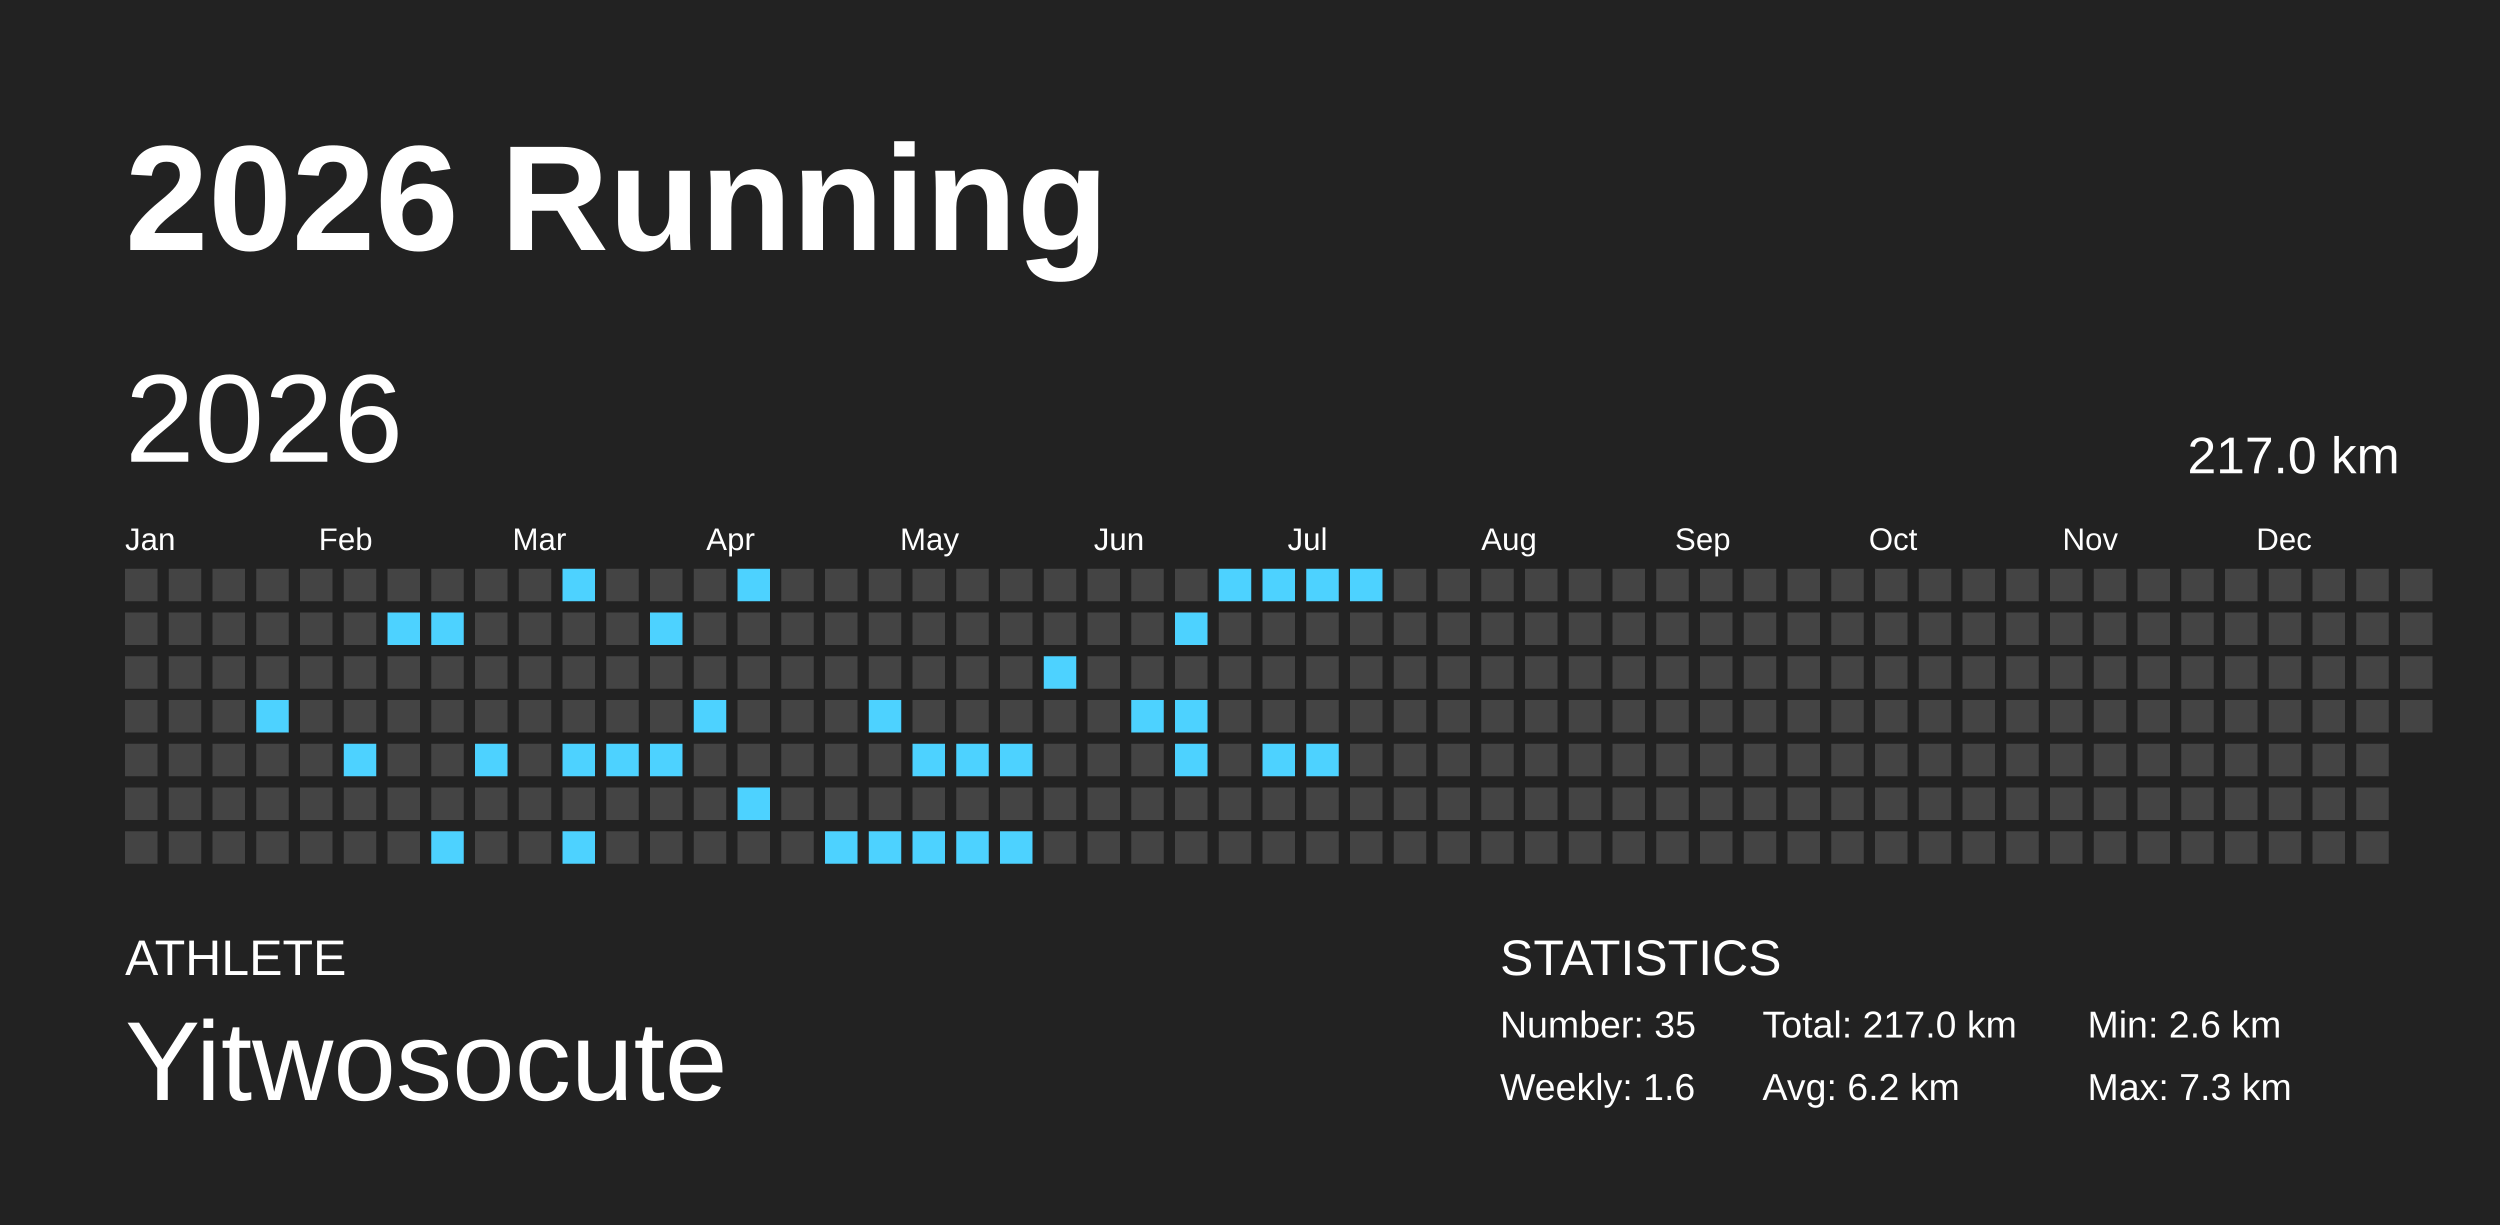
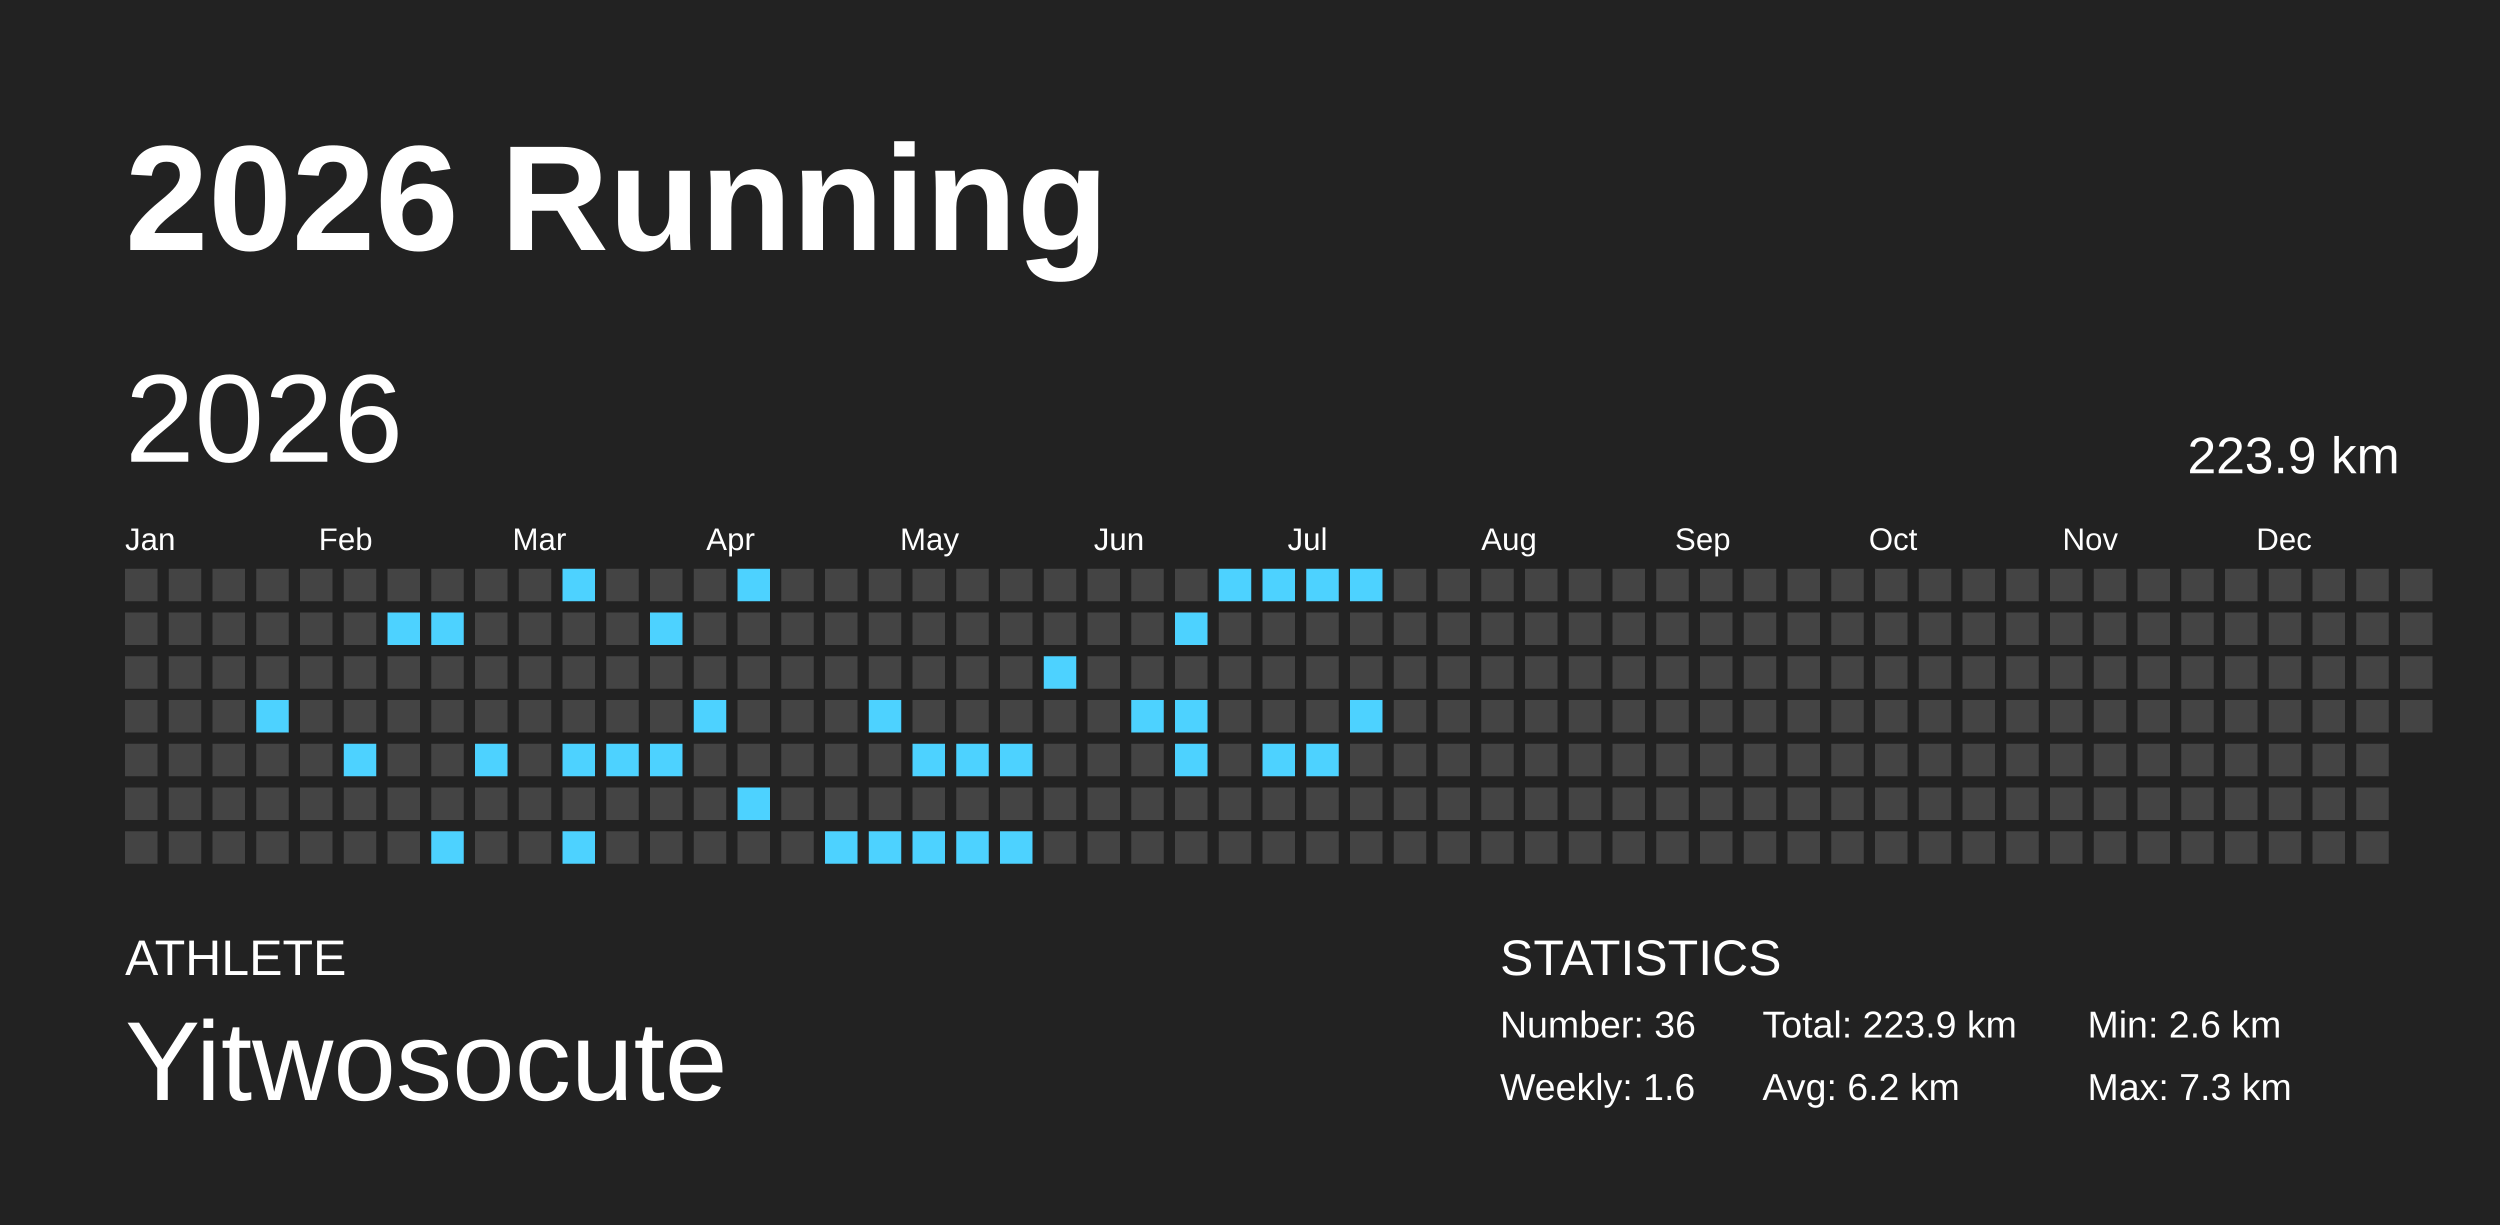
<svg xmlns="http://www.w3.org/2000/svg" baseProfile="full" height="98mm" version="1.1" viewBox="0,0,200,98" width="200mm">
  <defs />
  <rect fill="#222222" height="98" width="200" x="0" y="0" />
  <text fill="#FFFFFF" style="font-size:12px; font-family:Arial; font-weight:bold;" x="10" y="20">2026 Running</text>
  <text fill="#FFFFFF" style="font-size:4px; font-family:Arial" x="10" y="78">ATHLETE</text>
  <text fill="#FFFFFF" style="font-size:9px; font-family:Arial" x="10" y="88">Yitwosocute</text>
  <text fill="#FFFFFF" style="font-size:4px; font-family:Arial" x="120" y="78">STATISTICS</text>
-   <text fill="#FFFFFF" style="font-size:3px; font-family:Arial" x="120" y="83">Number: 35</text>
+   <text fill="#FFFFFF" style="font-size:3px; font-family:Arial" x="120" y="83">Number: 36</text>
  <text fill="#FFFFFF" style="font-size:3px; font-family:Arial" x="120" y="88">Weekly: 1.6</text>
-   <text fill="#FFFFFF" style="font-size:3px; font-family:Arial" x="141" y="83">Total: 217.0 km</text>
+   <text fill="#FFFFFF" style="font-size:3px; font-family:Arial" x="141" y="83">Total: 223.9 km</text>
  <text fill="#FFFFFF" style="font-size:3px; font-family:Arial" x="141" y="88">Avg: 6.2 km</text>
  <text fill="#FFFFFF" style="font-size:3px; font-family:Arial" x="167" y="83">Min: 2.6 km</text>
  <text fill="#FFFFFF" style="font-size:3px; font-family:Arial" x="167" y="88">Max: 7.3 km</text>
  <text dominant-baseline="hanging" fill="#FFFFFF" style="font-size:10.0px; font-family:Arial;" x="10" y="30">2026</text>
-   <text dominant-baseline="hanging" fill="#FFFFFF" style="font-size:4.125px; font-family:Arial;" x="175" y="35">217.0 km</text>
+   <text dominant-baseline="hanging" fill="#FFFFFF" style="font-size:4.125px; font-family:Arial;" x="175" y="35">223.9 km</text>
  <text fill="#FFFFFF" style="font-size:2.5px; font-family:Arial" x="10.0" y="44">Jan</text>
  <text fill="#FFFFFF" style="font-size:2.5px; font-family:Arial" x="25.5" y="44">Feb</text>
  <text fill="#FFFFFF" style="font-size:2.5px; font-family:Arial" x="41.0" y="44">Mar</text>
  <text fill="#FFFFFF" style="font-size:2.5px; font-family:Arial" x="56.5" y="44">Apr</text>
  <text fill="#FFFFFF" style="font-size:2.5px; font-family:Arial" x="72.0" y="44">May</text>
  <text fill="#FFFFFF" style="font-size:2.5px; font-family:Arial" x="87.5" y="44">Jun</text>
  <text fill="#FFFFFF" style="font-size:2.5px; font-family:Arial" x="103.0" y="44">Jul</text>
  <text fill="#FFFFFF" style="font-size:2.5px; font-family:Arial" x="118.5" y="44">Aug</text>
  <text fill="#FFFFFF" style="font-size:2.5px; font-family:Arial" x="134.0" y="44">Sep</text>
  <text fill="#FFFFFF" style="font-size:2.5px; font-family:Arial" x="149.5" y="44">Oct</text>
  <text fill="#FFFFFF" style="font-size:2.5px; font-family:Arial" x="165.0" y="44">Nov</text>
  <text fill="#FFFFFF" style="font-size:2.5px; font-family:Arial" x="180.5" y="44">Dec</text>
  <rect fill="#444444" height="2.6" width="2.6" x="10.0" y="45.5" />
  <rect fill="#444444" height="2.6" width="2.6" x="10.0" y="49.0" />
  <rect fill="#444444" height="2.6" width="2.6" x="10.0" y="52.5" />
  <rect fill="#444444" height="2.6" width="2.6" x="10.0" y="56.0" />
  <rect fill="#444444" height="2.6" width="2.6" x="10.0" y="59.5" />
  <rect fill="#444444" height="2.6" width="2.6" x="10.0" y="63.0" />
  <rect fill="#444444" height="2.6" width="2.6" x="10.0" y="66.5" />
  <rect fill="#444444" height="2.6" width="2.6" x="13.5" y="45.5" />
  <rect fill="#444444" height="2.6" width="2.6" x="13.5" y="49.0" />
  <rect fill="#444444" height="2.6" width="2.6" x="13.5" y="52.5" />
  <rect fill="#444444" height="2.6" width="2.6" x="13.5" y="56.0" />
  <rect fill="#444444" height="2.6" width="2.6" x="13.5" y="59.5" />
  <rect fill="#444444" height="2.6" width="2.6" x="13.5" y="63.0" />
  <rect fill="#444444" height="2.6" width="2.6" x="13.5" y="66.5" />
  <rect fill="#444444" height="2.6" width="2.6" x="17.0" y="45.5" />
  <rect fill="#444444" height="2.6" width="2.6" x="17.0" y="49.0" />
  <rect fill="#444444" height="2.6" width="2.6" x="17.0" y="52.5" />
  <rect fill="#444444" height="2.6" width="2.6" x="17.0" y="56.0" />
  <rect fill="#444444" height="2.6" width="2.6" x="17.0" y="59.5" />
  <rect fill="#444444" height="2.6" width="2.6" x="17.0" y="63.0" />
  <rect fill="#444444" height="2.6" width="2.6" x="17.0" y="66.5" />
  <rect fill="#444444" height="2.6" width="2.6" x="20.5" y="45.5" />
  <rect fill="#444444" height="2.6" width="2.6" x="20.5" y="49.0" />
  <rect fill="#444444" height="2.6" width="2.6" x="20.5" y="52.5" />
  <rect fill="#4dd2ff" height="2.6" width="2.6" x="20.5" y="56.0" />
  <rect fill="#444444" height="2.6" width="2.6" x="20.5" y="59.5" />
  <rect fill="#444444" height="2.6" width="2.6" x="20.5" y="63.0" />
  <rect fill="#444444" height="2.6" width="2.6" x="20.5" y="66.5" />
  <rect fill="#444444" height="2.6" width="2.6" x="24.0" y="45.5" />
  <rect fill="#444444" height="2.6" width="2.6" x="24.0" y="49.0" />
  <rect fill="#444444" height="2.6" width="2.6" x="24.0" y="52.5" />
  <rect fill="#444444" height="2.6" width="2.6" x="24.0" y="56.0" />
  <rect fill="#444444" height="2.6" width="2.6" x="24.0" y="59.5" />
  <rect fill="#444444" height="2.6" width="2.6" x="24.0" y="63.0" />
  <rect fill="#444444" height="2.6" width="2.6" x="24.0" y="66.5" />
  <rect fill="#444444" height="2.6" width="2.6" x="27.5" y="45.5" />
  <rect fill="#444444" height="2.6" width="2.6" x="27.5" y="49.0" />
  <rect fill="#444444" height="2.6" width="2.6" x="27.5" y="52.5" />
  <rect fill="#444444" height="2.6" width="2.6" x="27.5" y="56.0" />
  <rect fill="#4dd2ff" height="2.6" width="2.6" x="27.5" y="59.5" />
  <rect fill="#444444" height="2.6" width="2.6" x="27.5" y="63.0" />
  <rect fill="#444444" height="2.6" width="2.6" x="27.5" y="66.5" />
  <rect fill="#444444" height="2.6" width="2.6" x="31.0" y="45.5" />
  <rect fill="#4dd2ff" height="2.6" width="2.6" x="31.0" y="49.0" />
  <rect fill="#444444" height="2.6" width="2.6" x="31.0" y="52.5" />
  <rect fill="#444444" height="2.6" width="2.6" x="31.0" y="56.0" />
  <rect fill="#444444" height="2.6" width="2.6" x="31.0" y="59.5" />
  <rect fill="#444444" height="2.6" width="2.6" x="31.0" y="63.0" />
  <rect fill="#444444" height="2.6" width="2.6" x="31.0" y="66.5" />
  <rect fill="#444444" height="2.6" width="2.6" x="34.5" y="45.5" />
  <rect fill="#4dd2ff" height="2.6" width="2.6" x="34.5" y="49.0" />
  <rect fill="#444444" height="2.6" width="2.6" x="34.5" y="52.5" />
  <rect fill="#444444" height="2.6" width="2.6" x="34.5" y="56.0" />
  <rect fill="#444444" height="2.6" width="2.6" x="34.5" y="59.5" />
  <rect fill="#444444" height="2.6" width="2.6" x="34.5" y="63.0" />
  <rect fill="#4dd2ff" height="2.6" width="2.6" x="34.5" y="66.5" />
  <rect fill="#444444" height="2.6" width="2.6" x="38.0" y="45.5" />
  <rect fill="#444444" height="2.6" width="2.6" x="38.0" y="49.0" />
  <rect fill="#444444" height="2.6" width="2.6" x="38.0" y="52.5" />
  <rect fill="#444444" height="2.6" width="2.6" x="38.0" y="56.0" />
  <rect fill="#4dd2ff" height="2.6" width="2.6" x="38.0" y="59.5" />
  <rect fill="#444444" height="2.6" width="2.6" x="38.0" y="63.0" />
  <rect fill="#444444" height="2.6" width="2.6" x="38.0" y="66.5" />
  <rect fill="#444444" height="2.6" width="2.6" x="41.5" y="45.5" />
  <rect fill="#444444" height="2.6" width="2.6" x="41.5" y="49.0" />
  <rect fill="#444444" height="2.6" width="2.6" x="41.5" y="52.5" />
  <rect fill="#444444" height="2.6" width="2.6" x="41.5" y="56.0" />
  <rect fill="#444444" height="2.6" width="2.6" x="41.5" y="59.5" />
  <rect fill="#444444" height="2.6" width="2.6" x="41.5" y="63.0" />
  <rect fill="#444444" height="2.6" width="2.6" x="41.5" y="66.5" />
  <rect fill="#4dd2ff" height="2.6" width="2.6" x="45.0" y="45.5" />
  <rect fill="#444444" height="2.6" width="2.6" x="45.0" y="49.0" />
  <rect fill="#444444" height="2.6" width="2.6" x="45.0" y="52.5" />
  <rect fill="#444444" height="2.6" width="2.6" x="45.0" y="56.0" />
  <rect fill="#4dd2ff" height="2.6" width="2.6" x="45.0" y="59.5" />
  <rect fill="#444444" height="2.6" width="2.6" x="45.0" y="63.0" />
  <rect fill="#4dd2ff" height="2.6" width="2.6" x="45.0" y="66.5" />
  <rect fill="#444444" height="2.6" width="2.6" x="48.5" y="45.5" />
  <rect fill="#444444" height="2.6" width="2.6" x="48.5" y="49.0" />
  <rect fill="#444444" height="2.6" width="2.6" x="48.5" y="52.5" />
  <rect fill="#444444" height="2.6" width="2.6" x="48.5" y="56.0" />
  <rect fill="#4dd2ff" height="2.6" width="2.6" x="48.5" y="59.5" />
  <rect fill="#444444" height="2.6" width="2.6" x="48.5" y="63.0" />
  <rect fill="#444444" height="2.6" width="2.6" x="48.5" y="66.5" />
  <rect fill="#444444" height="2.6" width="2.6" x="52.0" y="45.5" />
  <rect fill="#4dd2ff" height="2.6" width="2.6" x="52.0" y="49.0" />
  <rect fill="#444444" height="2.6" width="2.6" x="52.0" y="52.5" />
  <rect fill="#444444" height="2.6" width="2.6" x="52.0" y="56.0" />
  <rect fill="#4dd2ff" height="2.6" width="2.6" x="52.0" y="59.5" />
  <rect fill="#444444" height="2.6" width="2.6" x="52.0" y="63.0" />
  <rect fill="#444444" height="2.6" width="2.6" x="52.0" y="66.5" />
  <rect fill="#444444" height="2.6" width="2.6" x="55.5" y="45.5" />
  <rect fill="#444444" height="2.6" width="2.6" x="55.5" y="49.0" />
  <rect fill="#444444" height="2.6" width="2.6" x="55.5" y="52.5" />
  <rect fill="#4dd2ff" height="2.6" width="2.6" x="55.5" y="56.0" />
  <rect fill="#444444" height="2.6" width="2.6" x="55.5" y="59.5" />
  <rect fill="#444444" height="2.6" width="2.6" x="55.5" y="63.0" />
  <rect fill="#444444" height="2.6" width="2.6" x="55.5" y="66.5" />
  <rect fill="#4dd2ff" height="2.6" width="2.6" x="59.0" y="45.5" />
  <rect fill="#444444" height="2.6" width="2.6" x="59.0" y="49.0" />
  <rect fill="#444444" height="2.6" width="2.6" x="59.0" y="52.5" />
  <rect fill="#444444" height="2.6" width="2.6" x="59.0" y="56.0" />
  <rect fill="#444444" height="2.6" width="2.6" x="59.0" y="59.5" />
  <rect fill="#4dd2ff" height="2.6" width="2.6" x="59.0" y="63.0" />
  <rect fill="#444444" height="2.6" width="2.6" x="59.0" y="66.5" />
  <rect fill="#444444" height="2.6" width="2.6" x="62.5" y="45.5" />
  <rect fill="#444444" height="2.6" width="2.6" x="62.5" y="49.0" />
  <rect fill="#444444" height="2.6" width="2.6" x="62.5" y="52.5" />
  <rect fill="#444444" height="2.6" width="2.6" x="62.5" y="56.0" />
  <rect fill="#444444" height="2.6" width="2.6" x="62.5" y="59.5" />
  <rect fill="#444444" height="2.6" width="2.6" x="62.5" y="63.0" />
  <rect fill="#444444" height="2.6" width="2.6" x="62.5" y="66.5" />
  <rect fill="#444444" height="2.6" width="2.6" x="66.0" y="45.5" />
  <rect fill="#444444" height="2.6" width="2.6" x="66.0" y="49.0" />
  <rect fill="#444444" height="2.6" width="2.6" x="66.0" y="52.5" />
  <rect fill="#444444" height="2.6" width="2.6" x="66.0" y="56.0" />
  <rect fill="#444444" height="2.6" width="2.6" x="66.0" y="59.5" />
  <rect fill="#444444" height="2.6" width="2.6" x="66.0" y="63.0" />
  <rect fill="#4dd2ff" height="2.6" width="2.6" x="66.0" y="66.5" />
  <rect fill="#444444" height="2.6" width="2.6" x="69.5" y="45.5" />
  <rect fill="#444444" height="2.6" width="2.6" x="69.5" y="49.0" />
  <rect fill="#444444" height="2.6" width="2.6" x="69.5" y="52.5" />
  <rect fill="#4dd2ff" height="2.6" width="2.6" x="69.5" y="56.0" />
  <rect fill="#444444" height="2.6" width="2.6" x="69.5" y="59.5" />
  <rect fill="#444444" height="2.6" width="2.6" x="69.5" y="63.0" />
  <rect fill="#4dd2ff" height="2.6" width="2.6" x="69.5" y="66.5" />
  <rect fill="#444444" height="2.6" width="2.6" x="73.0" y="45.5" />
  <rect fill="#444444" height="2.6" width="2.6" x="73.0" y="49.0" />
  <rect fill="#444444" height="2.6" width="2.6" x="73.0" y="52.5" />
  <rect fill="#444444" height="2.6" width="2.6" x="73.0" y="56.0" />
  <rect fill="#4dd2ff" height="2.6" width="2.6" x="73.0" y="59.5" />
  <rect fill="#444444" height="2.6" width="2.6" x="73.0" y="63.0" />
  <rect fill="#4dd2ff" height="2.6" width="2.6" x="73.0" y="66.5" />
  <rect fill="#444444" height="2.6" width="2.6" x="76.5" y="45.5" />
  <rect fill="#444444" height="2.6" width="2.6" x="76.5" y="49.0" />
  <rect fill="#444444" height="2.6" width="2.6" x="76.5" y="52.5" />
  <rect fill="#444444" height="2.6" width="2.6" x="76.5" y="56.0" />
  <rect fill="#4dd2ff" height="2.6" width="2.6" x="76.5" y="59.5" />
  <rect fill="#444444" height="2.6" width="2.6" x="76.5" y="63.0" />
  <rect fill="#4dd2ff" height="2.6" width="2.6" x="76.5" y="66.5" />
  <rect fill="#444444" height="2.6" width="2.6" x="80.0" y="45.5" />
  <rect fill="#444444" height="2.6" width="2.6" x="80.0" y="49.0" />
  <rect fill="#444444" height="2.6" width="2.6" x="80.0" y="52.5" />
  <rect fill="#444444" height="2.6" width="2.6" x="80.0" y="56.0" />
  <rect fill="#4dd2ff" height="2.6" width="2.6" x="80.0" y="59.5" />
  <rect fill="#444444" height="2.6" width="2.6" x="80.0" y="63.0" />
  <rect fill="#4dd2ff" height="2.6" width="2.6" x="80.0" y="66.5" />
  <rect fill="#444444" height="2.6" width="2.6" x="83.5" y="45.5" />
  <rect fill="#444444" height="2.6" width="2.6" x="83.5" y="49.0" />
  <rect fill="#4dd2ff" height="2.6" width="2.6" x="83.5" y="52.5" />
  <rect fill="#444444" height="2.6" width="2.6" x="83.5" y="56.0" />
  <rect fill="#444444" height="2.6" width="2.6" x="83.5" y="59.5" />
  <rect fill="#444444" height="2.6" width="2.6" x="83.5" y="63.0" />
  <rect fill="#444444" height="2.6" width="2.6" x="83.5" y="66.5" />
  <rect fill="#444444" height="2.6" width="2.6" x="87.0" y="45.5" />
  <rect fill="#444444" height="2.6" width="2.6" x="87.0" y="49.0" />
  <rect fill="#444444" height="2.6" width="2.6" x="87.0" y="52.5" />
  <rect fill="#444444" height="2.6" width="2.6" x="87.0" y="56.0" />
  <rect fill="#444444" height="2.6" width="2.6" x="87.0" y="59.5" />
  <rect fill="#444444" height="2.6" width="2.6" x="87.0" y="63.0" />
  <rect fill="#444444" height="2.6" width="2.6" x="87.0" y="66.5" />
  <rect fill="#444444" height="2.6" width="2.6" x="90.5" y="45.5" />
  <rect fill="#444444" height="2.6" width="2.6" x="90.5" y="49.0" />
  <rect fill="#444444" height="2.6" width="2.6" x="90.5" y="52.5" />
  <rect fill="#4dd2ff" height="2.6" width="2.6" x="90.5" y="56.0" />
  <rect fill="#444444" height="2.6" width="2.6" x="90.5" y="59.5" />
  <rect fill="#444444" height="2.6" width="2.6" x="90.5" y="63.0" />
  <rect fill="#444444" height="2.6" width="2.6" x="90.5" y="66.5" />
  <rect fill="#444444" height="2.6" width="2.6" x="94.0" y="45.5" />
  <rect fill="#4dd2ff" height="2.6" width="2.6" x="94.0" y="49.0" />
  <rect fill="#444444" height="2.6" width="2.6" x="94.0" y="52.5" />
  <rect fill="#4dd2ff" height="2.6" width="2.6" x="94.0" y="56.0" />
  <rect fill="#4dd2ff" height="2.6" width="2.6" x="94.0" y="59.5" />
  <rect fill="#444444" height="2.6" width="2.6" x="94.0" y="63.0" />
  <rect fill="#444444" height="2.6" width="2.6" x="94.0" y="66.5" />
  <rect fill="#4dd2ff" height="2.6" width="2.6" x="97.5" y="45.5" />
  <rect fill="#444444" height="2.6" width="2.6" x="97.5" y="49.0" />
  <rect fill="#444444" height="2.6" width="2.6" x="97.5" y="52.5" />
  <rect fill="#444444" height="2.6" width="2.6" x="97.5" y="56.0" />
  <rect fill="#444444" height="2.6" width="2.6" x="97.5" y="59.5" />
  <rect fill="#444444" height="2.6" width="2.6" x="97.5" y="63.0" />
  <rect fill="#444444" height="2.6" width="2.6" x="97.5" y="66.5" />
  <rect fill="#4dd2ff" height="2.6" width="2.6" x="101.0" y="45.5" />
  <rect fill="#444444" height="2.6" width="2.6" x="101.0" y="49.0" />
  <rect fill="#444444" height="2.6" width="2.6" x="101.0" y="52.5" />
  <rect fill="#444444" height="2.6" width="2.6" x="101.0" y="56.0" />
  <rect fill="#4dd2ff" height="2.6" width="2.6" x="101.0" y="59.5" />
  <rect fill="#444444" height="2.6" width="2.6" x="101.0" y="63.0" />
  <rect fill="#444444" height="2.6" width="2.6" x="101.0" y="66.5" />
  <rect fill="#4dd2ff" height="2.6" width="2.6" x="104.5" y="45.5" />
  <rect fill="#444444" height="2.6" width="2.6" x="104.5" y="49.0" />
  <rect fill="#444444" height="2.6" width="2.6" x="104.5" y="52.5" />
  <rect fill="#444444" height="2.6" width="2.6" x="104.5" y="56.0" />
  <rect fill="#4dd2ff" height="2.6" width="2.6" x="104.5" y="59.5" />
  <rect fill="#444444" height="2.6" width="2.6" x="104.5" y="63.0" />
  <rect fill="#444444" height="2.6" width="2.6" x="104.5" y="66.5" />
  <rect fill="#4dd2ff" height="2.6" width="2.6" x="108.0" y="45.5" />
  <rect fill="#444444" height="2.6" width="2.6" x="108.0" y="49.0" />
  <rect fill="#444444" height="2.6" width="2.6" x="108.0" y="52.5" />
-   <rect fill="#444444" height="2.6" width="2.6" x="108.0" y="56.0" />
+   <rect fill="#4dd2ff" height="2.6" width="2.6" x="108.0" y="56.0" />
  <rect fill="#444444" height="2.6" width="2.6" x="108.0" y="59.5" />
  <rect fill="#444444" height="2.6" width="2.6" x="108.0" y="63.0" />
  <rect fill="#444444" height="2.6" width="2.6" x="108.0" y="66.5" />
  <rect fill="#444444" height="2.6" width="2.6" x="111.5" y="45.5" />
  <rect fill="#444444" height="2.6" width="2.6" x="111.5" y="49.0" />
  <rect fill="#444444" height="2.6" width="2.6" x="111.5" y="52.5" />
  <rect fill="#444444" height="2.6" width="2.6" x="111.5" y="56.0" />
  <rect fill="#444444" height="2.6" width="2.6" x="111.5" y="59.5" />
  <rect fill="#444444" height="2.6" width="2.6" x="111.5" y="63.0" />
  <rect fill="#444444" height="2.6" width="2.6" x="111.5" y="66.5" />
  <rect fill="#444444" height="2.6" width="2.6" x="115.0" y="45.5" />
  <rect fill="#444444" height="2.6" width="2.6" x="115.0" y="49.0" />
  <rect fill="#444444" height="2.6" width="2.6" x="115.0" y="52.5" />
  <rect fill="#444444" height="2.6" width="2.6" x="115.0" y="56.0" />
  <rect fill="#444444" height="2.6" width="2.6" x="115.0" y="59.5" />
  <rect fill="#444444" height="2.6" width="2.6" x="115.0" y="63.0" />
  <rect fill="#444444" height="2.6" width="2.6" x="115.0" y="66.5" />
  <rect fill="#444444" height="2.6" width="2.6" x="118.5" y="45.5" />
  <rect fill="#444444" height="2.6" width="2.6" x="118.5" y="49.0" />
  <rect fill="#444444" height="2.6" width="2.6" x="118.5" y="52.5" />
  <rect fill="#444444" height="2.6" width="2.6" x="118.5" y="56.0" />
  <rect fill="#444444" height="2.6" width="2.6" x="118.5" y="59.5" />
  <rect fill="#444444" height="2.6" width="2.6" x="118.5" y="63.0" />
  <rect fill="#444444" height="2.6" width="2.6" x="118.5" y="66.5" />
  <rect fill="#444444" height="2.6" width="2.6" x="122.0" y="45.5" />
  <rect fill="#444444" height="2.6" width="2.6" x="122.0" y="49.0" />
  <rect fill="#444444" height="2.6" width="2.6" x="122.0" y="52.5" />
  <rect fill="#444444" height="2.6" width="2.6" x="122.0" y="56.0" />
  <rect fill="#444444" height="2.6" width="2.6" x="122.0" y="59.5" />
  <rect fill="#444444" height="2.6" width="2.6" x="122.0" y="63.0" />
  <rect fill="#444444" height="2.6" width="2.6" x="122.0" y="66.5" />
  <rect fill="#444444" height="2.6" width="2.6" x="125.5" y="45.5" />
  <rect fill="#444444" height="2.6" width="2.6" x="125.5" y="49.0" />
  <rect fill="#444444" height="2.6" width="2.6" x="125.5" y="52.5" />
  <rect fill="#444444" height="2.6" width="2.6" x="125.5" y="56.0" />
  <rect fill="#444444" height="2.6" width="2.6" x="125.5" y="59.5" />
  <rect fill="#444444" height="2.6" width="2.6" x="125.5" y="63.0" />
  <rect fill="#444444" height="2.6" width="2.6" x="125.5" y="66.5" />
  <rect fill="#444444" height="2.6" width="2.6" x="129.0" y="45.5" />
  <rect fill="#444444" height="2.6" width="2.6" x="129.0" y="49.0" />
  <rect fill="#444444" height="2.6" width="2.6" x="129.0" y="52.5" />
  <rect fill="#444444" height="2.6" width="2.6" x="129.0" y="56.0" />
  <rect fill="#444444" height="2.6" width="2.6" x="129.0" y="59.5" />
  <rect fill="#444444" height="2.6" width="2.6" x="129.0" y="63.0" />
  <rect fill="#444444" height="2.6" width="2.6" x="129.0" y="66.5" />
  <rect fill="#444444" height="2.6" width="2.6" x="132.5" y="45.5" />
  <rect fill="#444444" height="2.6" width="2.6" x="132.5" y="49.0" />
  <rect fill="#444444" height="2.6" width="2.6" x="132.5" y="52.5" />
  <rect fill="#444444" height="2.6" width="2.6" x="132.5" y="56.0" />
  <rect fill="#444444" height="2.6" width="2.6" x="132.5" y="59.5" />
  <rect fill="#444444" height="2.6" width="2.6" x="132.5" y="63.0" />
  <rect fill="#444444" height="2.6" width="2.6" x="132.5" y="66.5" />
  <rect fill="#444444" height="2.6" width="2.6" x="136.0" y="45.5" />
  <rect fill="#444444" height="2.6" width="2.6" x="136.0" y="49.0" />
  <rect fill="#444444" height="2.6" width="2.6" x="136.0" y="52.5" />
  <rect fill="#444444" height="2.6" width="2.6" x="136.0" y="56.0" />
  <rect fill="#444444" height="2.6" width="2.6" x="136.0" y="59.5" />
  <rect fill="#444444" height="2.6" width="2.6" x="136.0" y="63.0" />
  <rect fill="#444444" height="2.6" width="2.6" x="136.0" y="66.5" />
  <rect fill="#444444" height="2.6" width="2.6" x="139.5" y="45.5" />
  <rect fill="#444444" height="2.6" width="2.6" x="139.5" y="49.0" />
  <rect fill="#444444" height="2.6" width="2.6" x="139.5" y="52.5" />
  <rect fill="#444444" height="2.6" width="2.6" x="139.5" y="56.0" />
  <rect fill="#444444" height="2.6" width="2.6" x="139.5" y="59.5" />
  <rect fill="#444444" height="2.6" width="2.6" x="139.5" y="63.0" />
  <rect fill="#444444" height="2.6" width="2.6" x="139.5" y="66.5" />
  <rect fill="#444444" height="2.6" width="2.6" x="143.0" y="45.5" />
  <rect fill="#444444" height="2.6" width="2.6" x="143.0" y="49.0" />
  <rect fill="#444444" height="2.6" width="2.6" x="143.0" y="52.5" />
  <rect fill="#444444" height="2.6" width="2.6" x="143.0" y="56.0" />
  <rect fill="#444444" height="2.6" width="2.6" x="143.0" y="59.5" />
  <rect fill="#444444" height="2.6" width="2.6" x="143.0" y="63.0" />
  <rect fill="#444444" height="2.6" width="2.6" x="143.0" y="66.5" />
  <rect fill="#444444" height="2.6" width="2.6" x="146.5" y="45.5" />
  <rect fill="#444444" height="2.6" width="2.6" x="146.5" y="49.0" />
  <rect fill="#444444" height="2.6" width="2.6" x="146.5" y="52.5" />
  <rect fill="#444444" height="2.6" width="2.6" x="146.5" y="56.0" />
  <rect fill="#444444" height="2.6" width="2.6" x="146.5" y="59.5" />
  <rect fill="#444444" height="2.6" width="2.6" x="146.5" y="63.0" />
  <rect fill="#444444" height="2.6" width="2.6" x="146.5" y="66.5" />
  <rect fill="#444444" height="2.6" width="2.6" x="150.0" y="45.5" />
  <rect fill="#444444" height="2.6" width="2.6" x="150.0" y="49.0" />
  <rect fill="#444444" height="2.6" width="2.6" x="150.0" y="52.5" />
  <rect fill="#444444" height="2.6" width="2.6" x="150.0" y="56.0" />
  <rect fill="#444444" height="2.6" width="2.6" x="150.0" y="59.5" />
  <rect fill="#444444" height="2.6" width="2.6" x="150.0" y="63.0" />
  <rect fill="#444444" height="2.6" width="2.6" x="150.0" y="66.5" />
  <rect fill="#444444" height="2.6" width="2.6" x="153.5" y="45.5" />
  <rect fill="#444444" height="2.6" width="2.6" x="153.5" y="49.0" />
  <rect fill="#444444" height="2.6" width="2.6" x="153.5" y="52.5" />
  <rect fill="#444444" height="2.6" width="2.6" x="153.5" y="56.0" />
  <rect fill="#444444" height="2.6" width="2.6" x="153.5" y="59.5" />
  <rect fill="#444444" height="2.6" width="2.6" x="153.5" y="63.0" />
  <rect fill="#444444" height="2.6" width="2.6" x="153.5" y="66.5" />
  <rect fill="#444444" height="2.6" width="2.6" x="157.0" y="45.5" />
  <rect fill="#444444" height="2.6" width="2.6" x="157.0" y="49.0" />
  <rect fill="#444444" height="2.6" width="2.6" x="157.0" y="52.5" />
  <rect fill="#444444" height="2.6" width="2.6" x="157.0" y="56.0" />
  <rect fill="#444444" height="2.6" width="2.6" x="157.0" y="59.5" />
  <rect fill="#444444" height="2.6" width="2.6" x="157.0" y="63.0" />
  <rect fill="#444444" height="2.6" width="2.6" x="157.0" y="66.5" />
  <rect fill="#444444" height="2.6" width="2.6" x="160.5" y="45.5" />
  <rect fill="#444444" height="2.6" width="2.6" x="160.5" y="49.0" />
  <rect fill="#444444" height="2.6" width="2.6" x="160.5" y="52.5" />
  <rect fill="#444444" height="2.6" width="2.6" x="160.5" y="56.0" />
  <rect fill="#444444" height="2.6" width="2.6" x="160.5" y="59.5" />
  <rect fill="#444444" height="2.6" width="2.6" x="160.5" y="63.0" />
  <rect fill="#444444" height="2.6" width="2.6" x="160.5" y="66.5" />
  <rect fill="#444444" height="2.6" width="2.6" x="164.0" y="45.5" />
  <rect fill="#444444" height="2.6" width="2.6" x="164.0" y="49.0" />
  <rect fill="#444444" height="2.6" width="2.6" x="164.0" y="52.5" />
  <rect fill="#444444" height="2.6" width="2.6" x="164.0" y="56.0" />
  <rect fill="#444444" height="2.6" width="2.6" x="164.0" y="59.5" />
  <rect fill="#444444" height="2.6" width="2.6" x="164.0" y="63.0" />
  <rect fill="#444444" height="2.6" width="2.6" x="164.0" y="66.5" />
  <rect fill="#444444" height="2.6" width="2.6" x="167.5" y="45.5" />
  <rect fill="#444444" height="2.6" width="2.6" x="167.5" y="49.0" />
  <rect fill="#444444" height="2.6" width="2.6" x="167.5" y="52.5" />
  <rect fill="#444444" height="2.6" width="2.6" x="167.5" y="56.0" />
  <rect fill="#444444" height="2.6" width="2.6" x="167.5" y="59.5" />
  <rect fill="#444444" height="2.6" width="2.6" x="167.5" y="63.0" />
  <rect fill="#444444" height="2.6" width="2.6" x="167.5" y="66.5" />
  <rect fill="#444444" height="2.6" width="2.6" x="171.0" y="45.5" />
  <rect fill="#444444" height="2.6" width="2.6" x="171.0" y="49.0" />
  <rect fill="#444444" height="2.6" width="2.6" x="171.0" y="52.5" />
  <rect fill="#444444" height="2.6" width="2.6" x="171.0" y="56.0" />
  <rect fill="#444444" height="2.6" width="2.6" x="171.0" y="59.5" />
  <rect fill="#444444" height="2.6" width="2.6" x="171.0" y="63.0" />
  <rect fill="#444444" height="2.6" width="2.6" x="171.0" y="66.5" />
  <rect fill="#444444" height="2.6" width="2.6" x="174.5" y="45.5" />
  <rect fill="#444444" height="2.6" width="2.6" x="174.5" y="49.0" />
  <rect fill="#444444" height="2.6" width="2.6" x="174.5" y="52.5" />
  <rect fill="#444444" height="2.6" width="2.6" x="174.5" y="56.0" />
  <rect fill="#444444" height="2.6" width="2.6" x="174.5" y="59.5" />
  <rect fill="#444444" height="2.6" width="2.6" x="174.5" y="63.0" />
  <rect fill="#444444" height="2.6" width="2.6" x="174.5" y="66.5" />
  <rect fill="#444444" height="2.6" width="2.6" x="178.0" y="45.5" />
  <rect fill="#444444" height="2.6" width="2.6" x="178.0" y="49.0" />
  <rect fill="#444444" height="2.6" width="2.6" x="178.0" y="52.5" />
  <rect fill="#444444" height="2.6" width="2.6" x="178.0" y="56.0" />
  <rect fill="#444444" height="2.6" width="2.6" x="178.0" y="59.5" />
  <rect fill="#444444" height="2.6" width="2.6" x="178.0" y="63.0" />
  <rect fill="#444444" height="2.6" width="2.6" x="178.0" y="66.5" />
  <rect fill="#444444" height="2.6" width="2.6" x="181.5" y="45.5" />
  <rect fill="#444444" height="2.6" width="2.6" x="181.5" y="49.0" />
  <rect fill="#444444" height="2.6" width="2.6" x="181.5" y="52.5" />
  <rect fill="#444444" height="2.6" width="2.6" x="181.5" y="56.0" />
  <rect fill="#444444" height="2.6" width="2.6" x="181.5" y="59.5" />
  <rect fill="#444444" height="2.6" width="2.6" x="181.5" y="63.0" />
  <rect fill="#444444" height="2.6" width="2.6" x="181.5" y="66.5" />
  <rect fill="#444444" height="2.6" width="2.6" x="185.0" y="45.5" />
  <rect fill="#444444" height="2.6" width="2.6" x="185.0" y="49.0" />
  <rect fill="#444444" height="2.6" width="2.6" x="185.0" y="52.5" />
  <rect fill="#444444" height="2.6" width="2.6" x="185.0" y="56.0" />
  <rect fill="#444444" height="2.6" width="2.6" x="185.0" y="59.5" />
  <rect fill="#444444" height="2.6" width="2.6" x="185.0" y="63.0" />
  <rect fill="#444444" height="2.6" width="2.6" x="185.0" y="66.5" />
  <rect fill="#444444" height="2.6" width="2.6" x="188.5" y="45.5" />
  <rect fill="#444444" height="2.6" width="2.6" x="188.5" y="49.0" />
  <rect fill="#444444" height="2.6" width="2.6" x="188.5" y="52.5" />
  <rect fill="#444444" height="2.6" width="2.6" x="188.5" y="56.0" />
  <rect fill="#444444" height="2.6" width="2.6" x="188.5" y="59.5" />
  <rect fill="#444444" height="2.6" width="2.6" x="188.5" y="63.0" />
  <rect fill="#444444" height="2.6" width="2.6" x="188.5" y="66.5" />
  <rect fill="#444444" height="2.6" width="2.6" x="192.0" y="45.5" />
  <rect fill="#444444" height="2.6" width="2.6" x="192.0" y="49.0" />
  <rect fill="#444444" height="2.6" width="2.6" x="192.0" y="52.5" />
  <rect fill="#444444" height="2.6" width="2.6" x="192.0" y="56.0" />
</svg>
